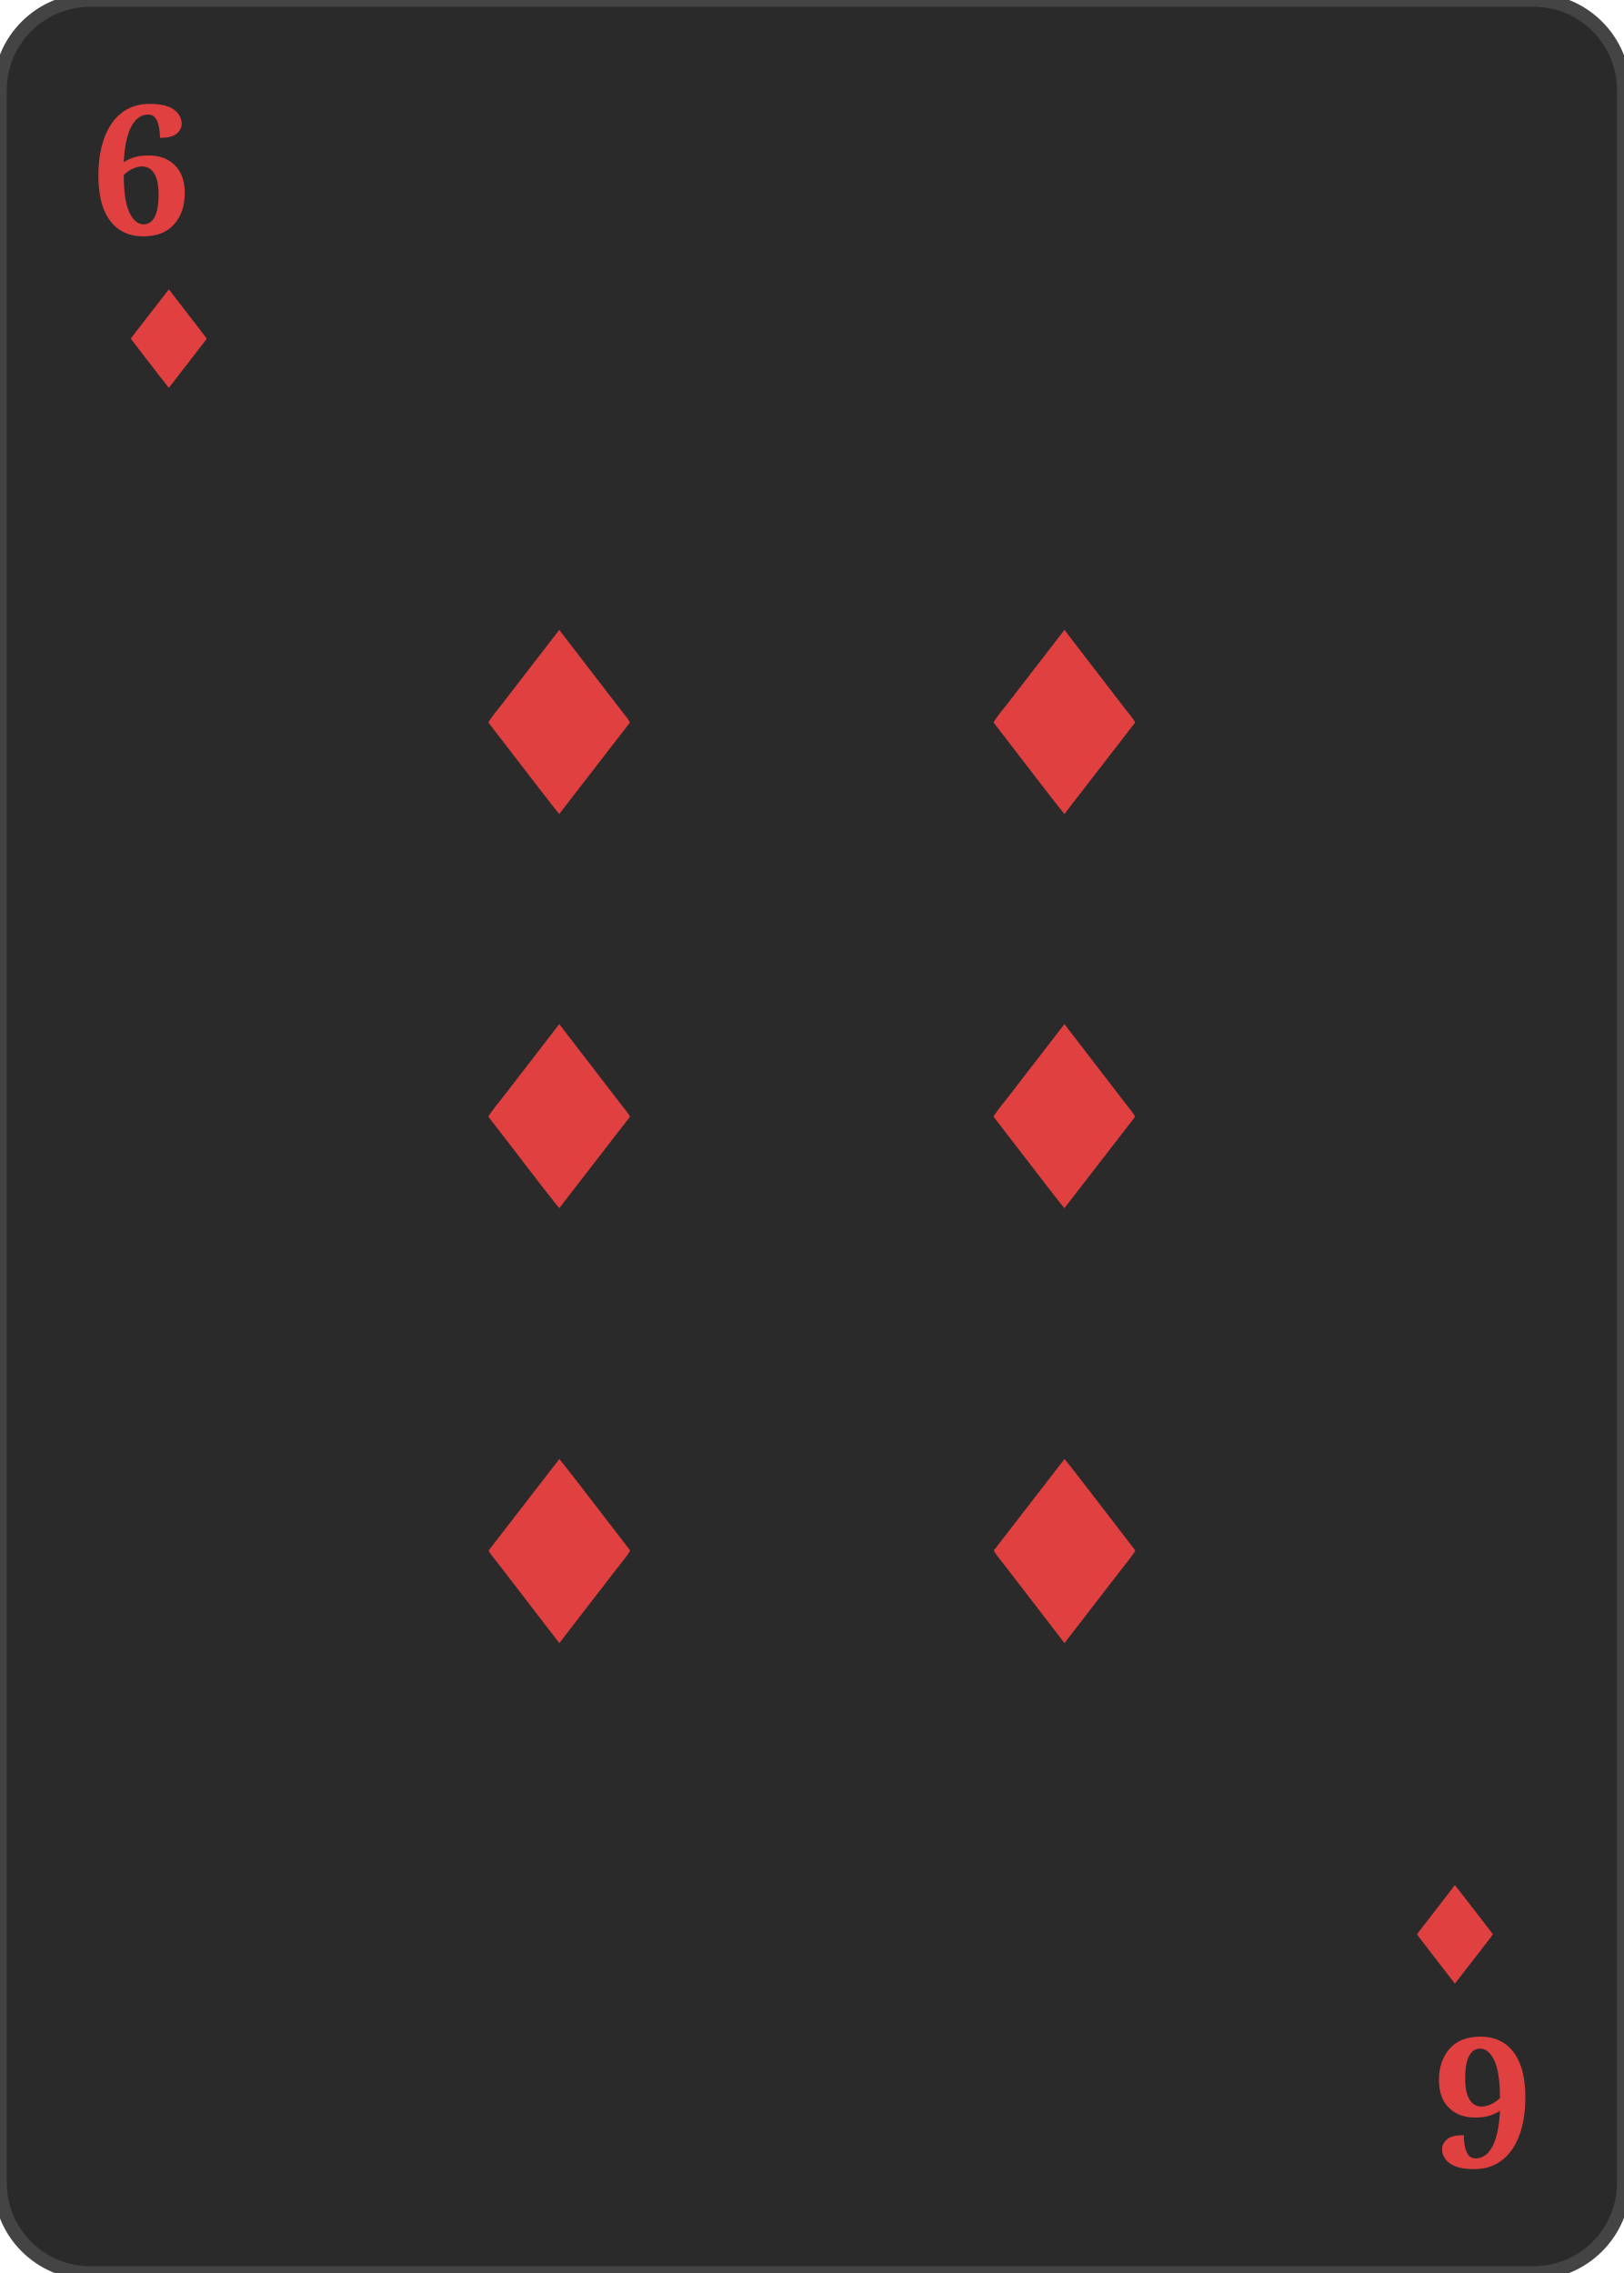
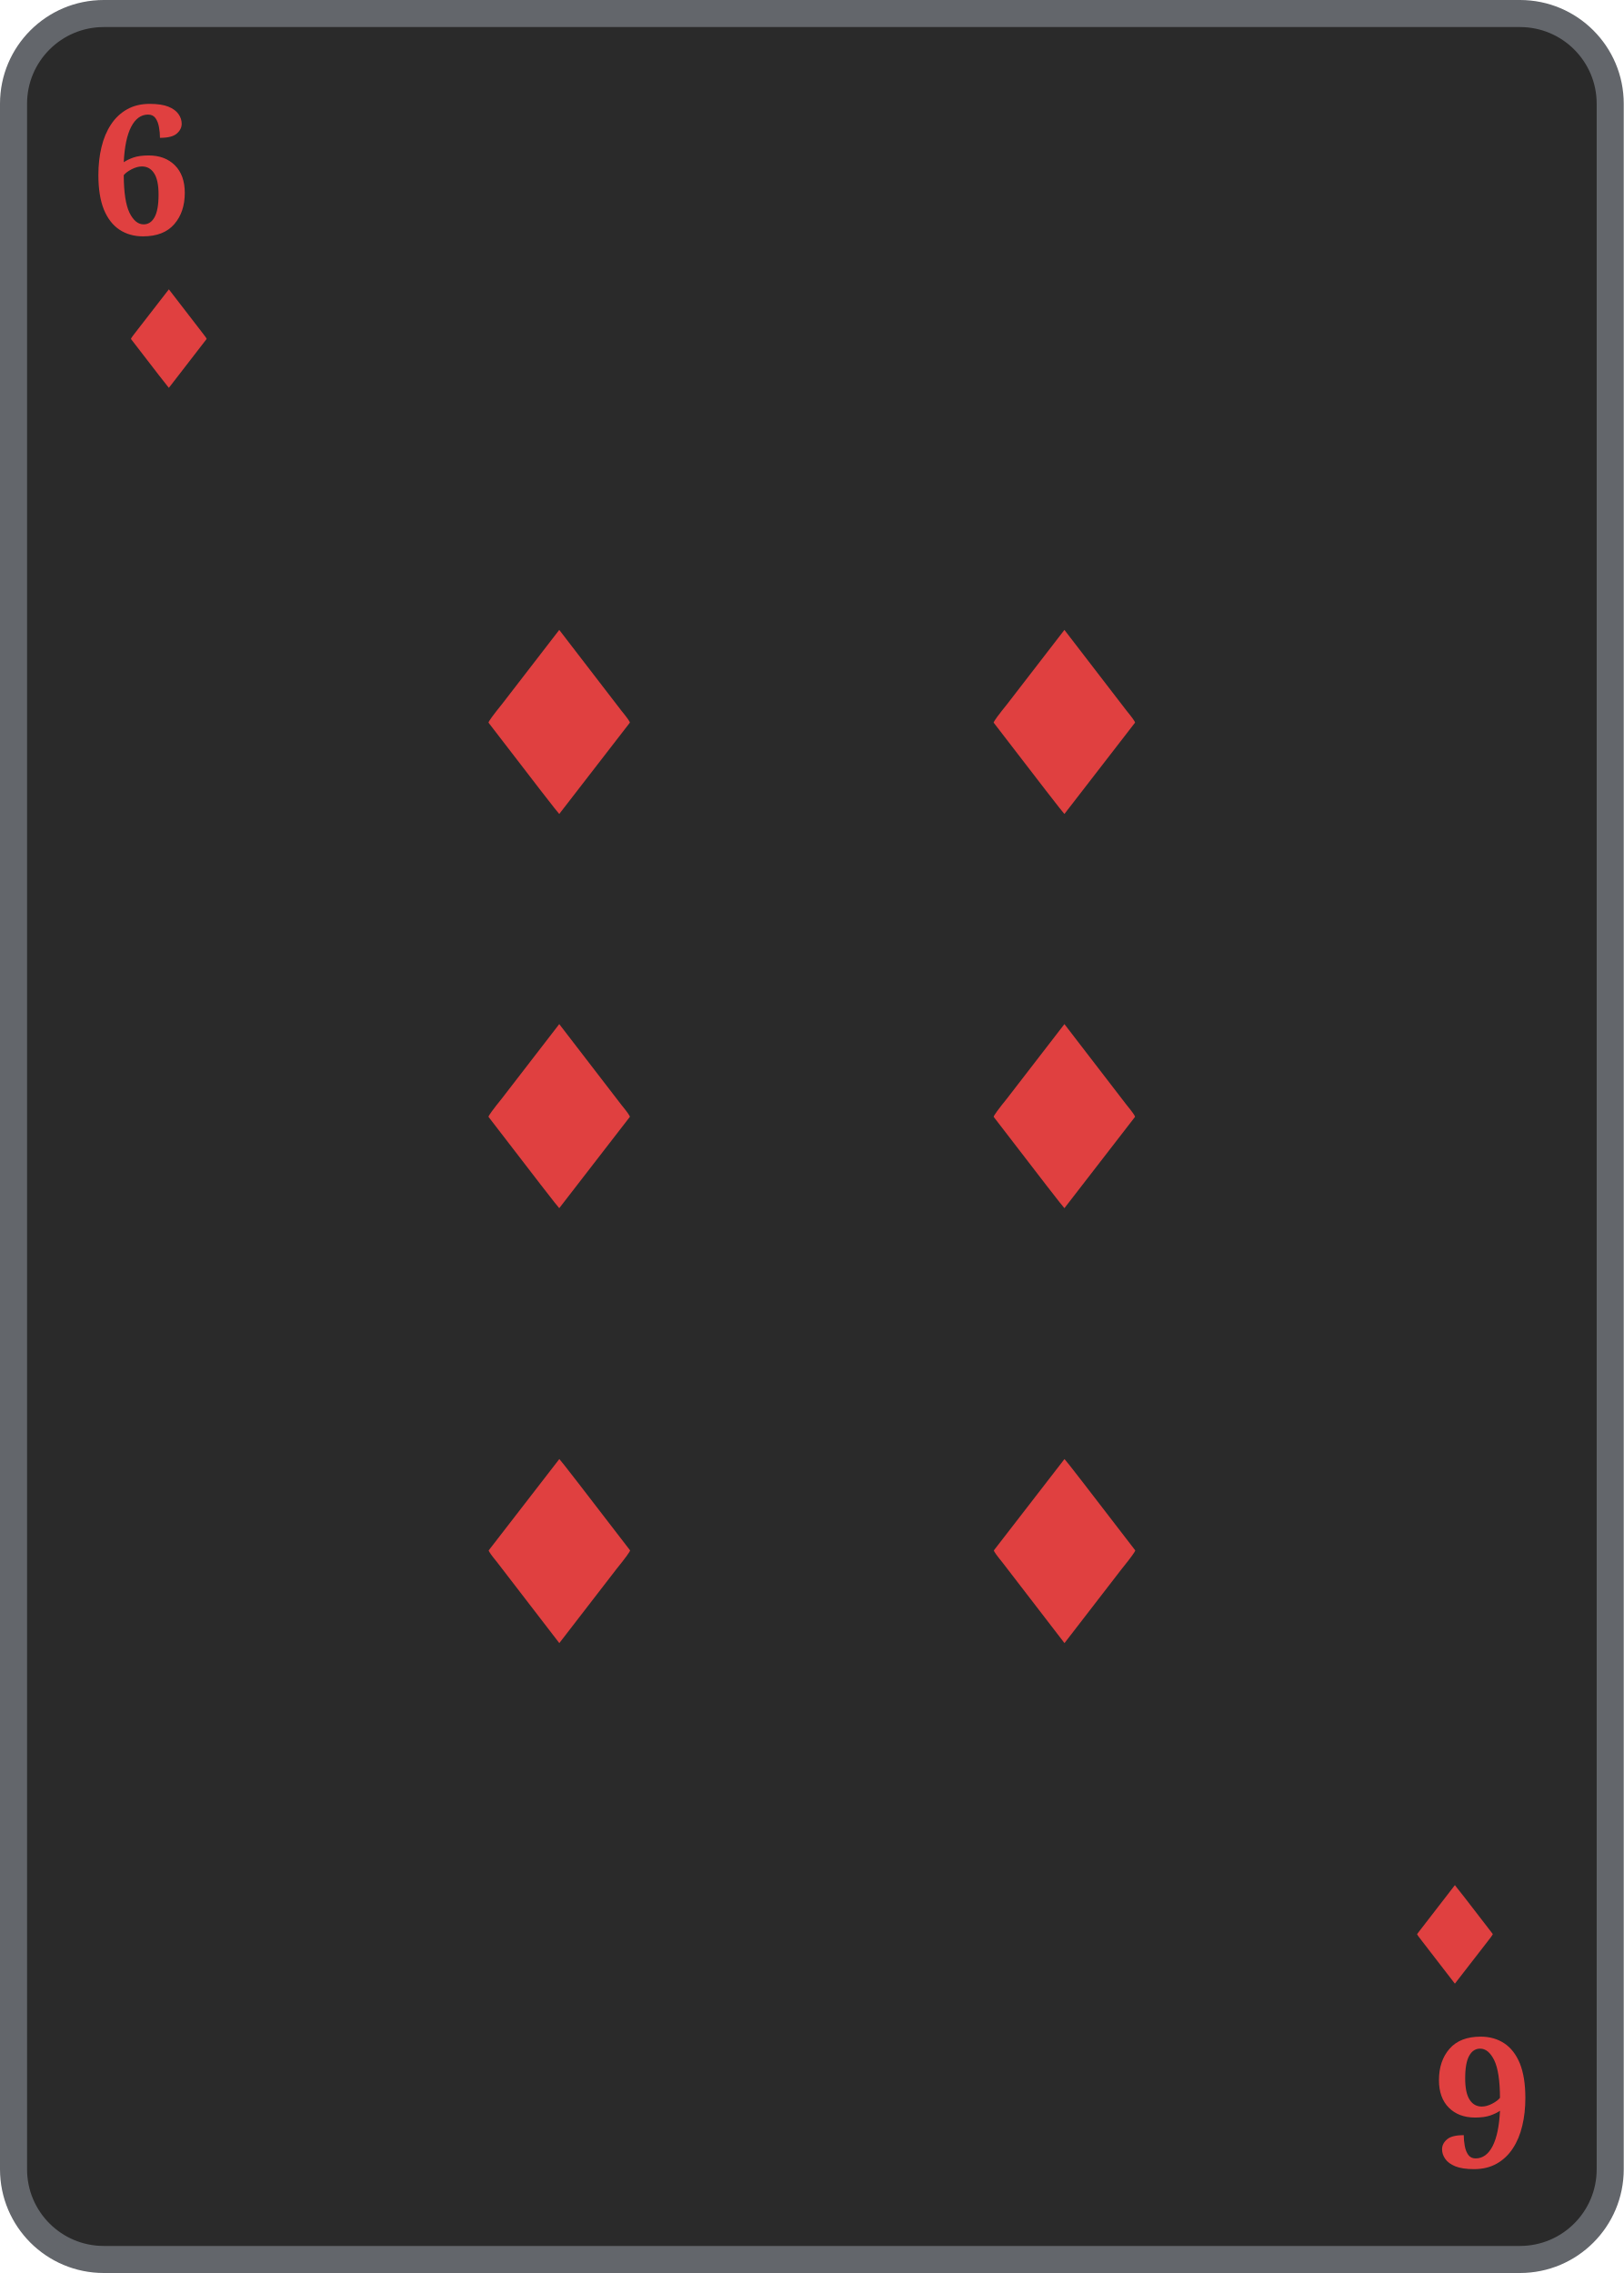
<svg xmlns="http://www.w3.org/2000/svg" viewBox="0 0 180 252" width="180" height="252">
-   <rect width="180" height="252" rx="10" fill="#2a2a2a" stroke="#444444" stroke-width="1.5" />
+   <rect x="1.5" y="1.5" width="177" height="249" rx="10" fill="#2a2a2a" stroke="#63666B" stroke-width="3" />
  <text x="10" y="26" font-family="Georgia, serif" font-size="20" font-weight="bold" fill="#e04040">6</text>
  <text x="12" y="43" font-family="Georgia, serif" font-size="15" fill="#e04040">♦</text>
  <g transform="rotate(180, 90.0, 126.0)">
    <text x="10" y="26" font-family="Georgia, serif" font-size="20" font-weight="bold" fill="#e04040">6</text>
    <text x="12" y="43" font-family="Georgia, serif" font-size="15" fill="#e04040">♦</text>
  </g>
  <text x="62.0" y="82.3" font-family="Georgia, serif" font-size="28" fill="#e04040" text-anchor="middle" dominant-baseline="middle">♦</text>
  <text x="118.0" y="82.3" font-family="Georgia, serif" font-size="28" fill="#e04040" text-anchor="middle" dominant-baseline="middle">♦</text>
  <text x="62.0" y="126.0" font-family="Georgia, serif" font-size="28" fill="#e04040" text-anchor="middle" dominant-baseline="middle">♦</text>
  <text x="118.0" y="126.0" font-family="Georgia, serif" font-size="28" fill="#e04040" text-anchor="middle" dominant-baseline="middle">♦</text>
  <text x="62.0" y="169.7" font-family="Georgia, serif" font-size="28" fill="#e04040" text-anchor="middle" dominant-baseline="middle" transform="rotate(180,62.0,169.7)">♦</text>
  <text x="118.0" y="169.7" font-family="Georgia, serif" font-size="28" fill="#e04040" text-anchor="middle" dominant-baseline="middle" transform="rotate(180,118.0,169.7)">♦</text>
</svg>
